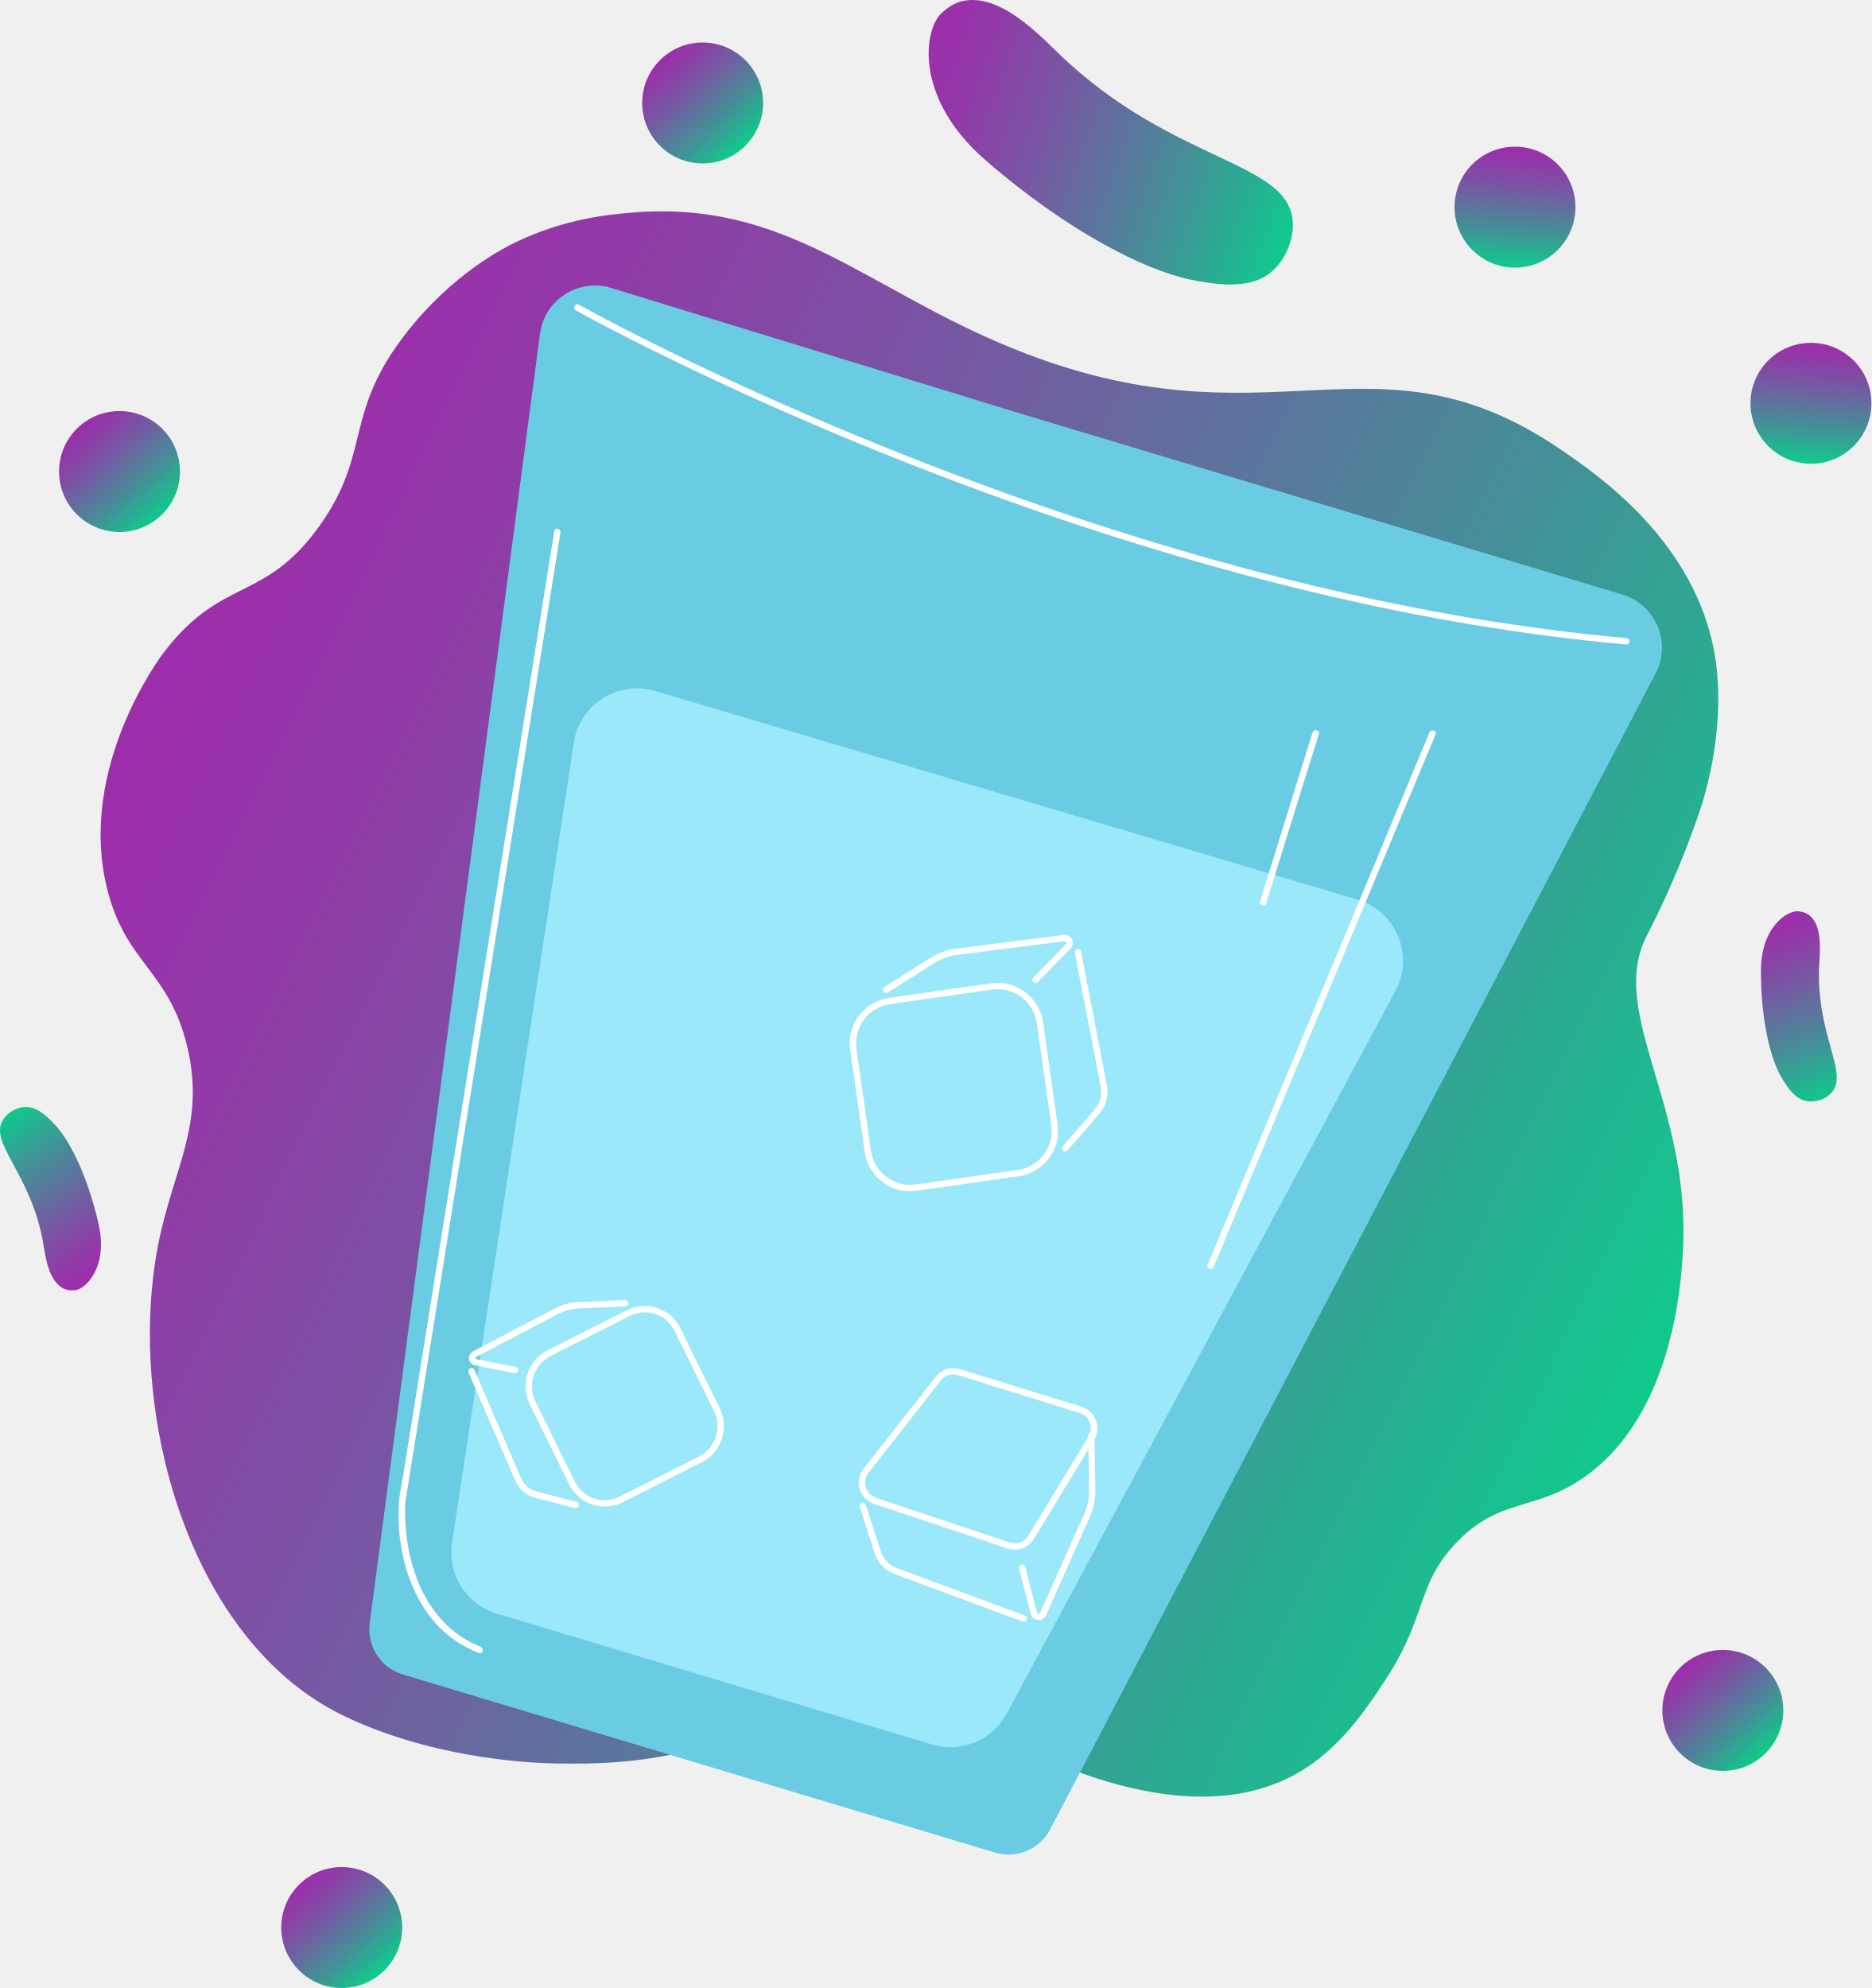
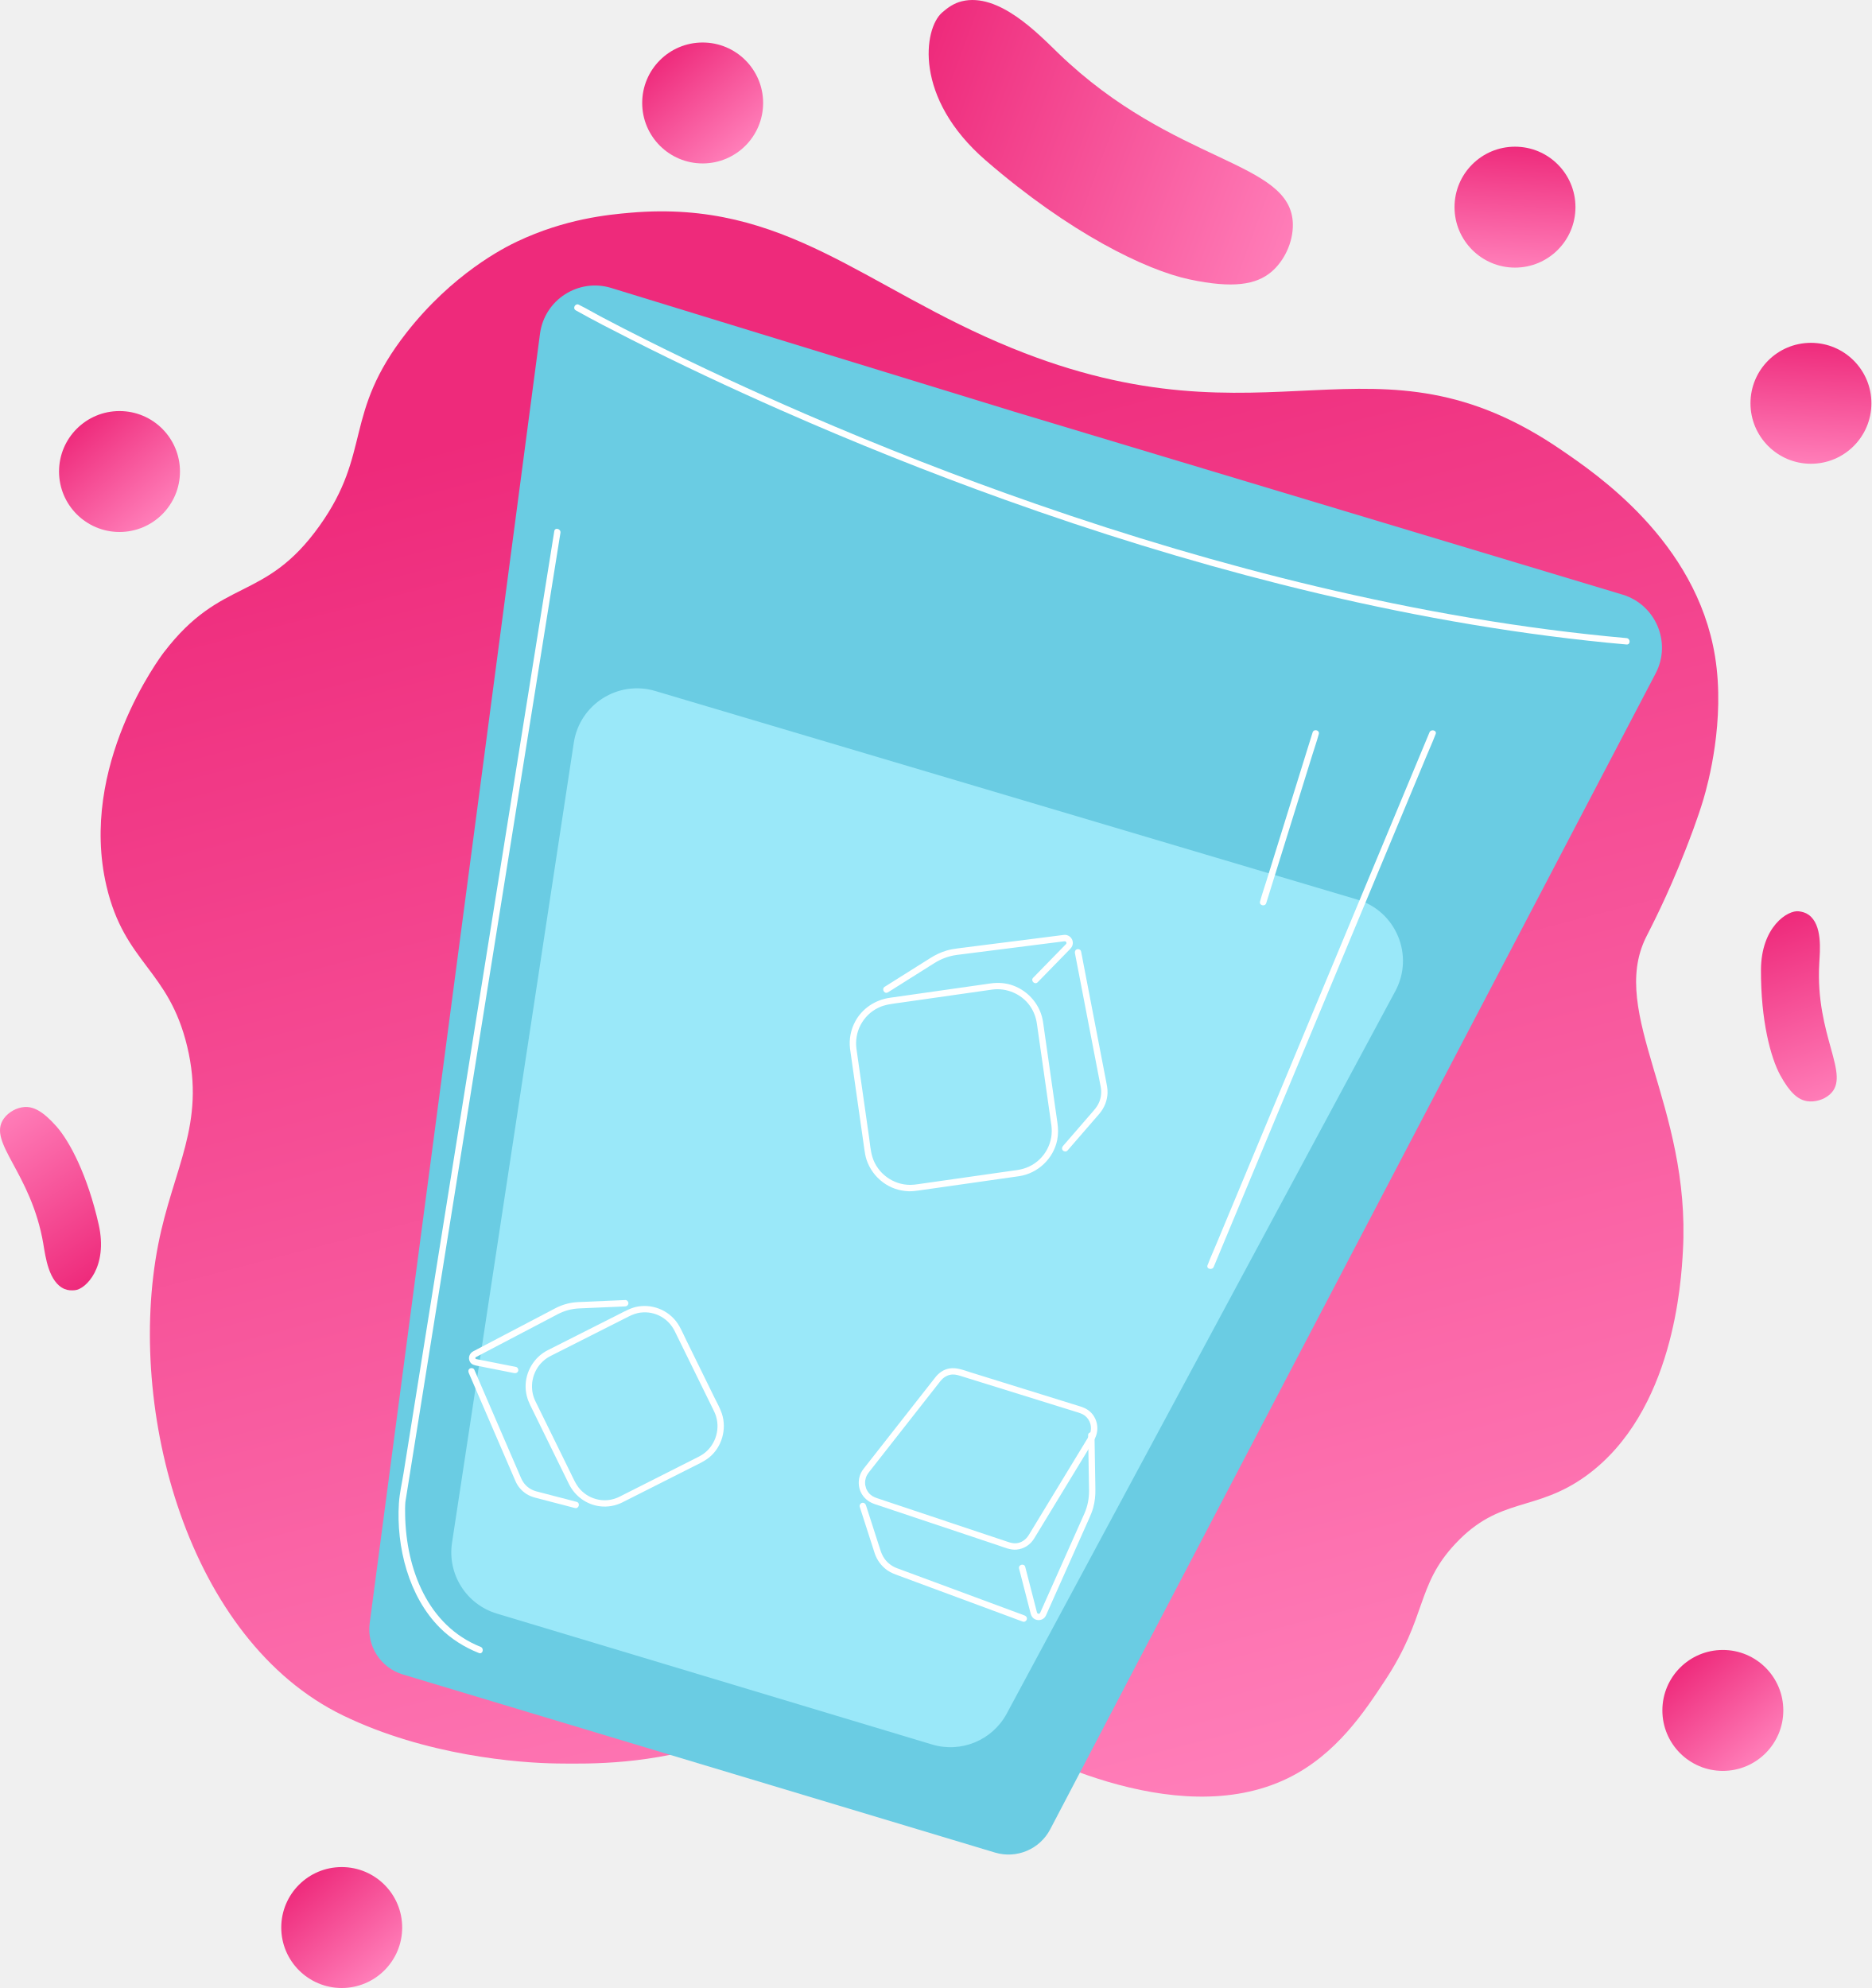
<svg xmlns="http://www.w3.org/2000/svg" xmlns:xlink="http://www.w3.org/1999/xlink" id="Capa_2" data-name="Capa 2" viewBox="0 0 1757 1866.56">
  <defs>
-     <linearGradient id="Degradado_sin_nombre_566" data-name="Degradado sin nombre 566" x1="4117.87" y1="-16465.17" x2="5682.46" y2="-16465.17" gradientTransform="translate(3720.8 -15948.86) rotate(26.24) scale(1 -1)" gradientUnits="userSpaceOnUse">
-       <stop offset="0" stop-color="#9e2dab" />
-       <stop offset=".13" stop-color="#9239a8" />
-       <stop offset=".37" stop-color="#745aa2" />
-       <stop offset=".7" stop-color="#439097" />
-       <stop offset="1" stop-color="#10c98d" />
+     <linearGradient id="Degradado_sin_nombre_2320" data-name="Degradado sin nombre 2320" x1="4503.46" y1="-15940.54" x2="5417.93" y2="-16999.53" gradientTransform="translate(3720.8 -15948.86) rotate(26.24) scale(1 -1)" gradientUnits="userSpaceOnUse">
+       <stop offset="0" stop-color="#ee2a7b" />
+       <stop offset="1" stop-color="#ff7db8" />
    </linearGradient>
-     <linearGradient id="Degradado_sin_nombre_566-2" data-name="Degradado sin nombre 566" x1="19062.07" y1="-14943.78" x2="19175.62" y2="-14943.78" gradientTransform="translate(17803.96 -17773.92) rotate(93.57) scale(1 -1)" xlink:href="#Degradado_sin_nombre_566" />
-     <linearGradient id="Degradado_sin_nombre_566-3" data-name="Degradado sin nombre 566" x1="18895.54" y1="-15232.55" x2="19009.1" y2="-15232.55" gradientTransform="translate(17803.96 -17773.92) rotate(93.57) scale(1 -1)" xlink:href="#Degradado_sin_nombre_566" />
-     <linearGradient id="Degradado_sin_nombre_566-4" data-name="Degradado sin nombre 566" x1="9341.82" y1="-17138.97" x2="9455.37" y2="-17138.97" gradientTransform="translate(7289.25 -18291.54) rotate(48.57) scale(1 -1)" xlink:href="#Degradado_sin_nombre_566" />
-     <linearGradient id="Degradado_sin_nombre_566-5" data-name="Degradado sin nombre 566" x1="9238.93" y1="-17778.43" x2="9352.48" y2="-17778.43" gradientTransform="translate(7289.25 -18291.54) rotate(48.57) scale(1 -1)" xlink:href="#Degradado_sin_nombre_566" />
-     <linearGradient id="Degradado_sin_nombre_566-6" data-name="Degradado sin nombre 566" x1="11107.16" y1="-17419.67" x2="11220.72" y2="-17419.67" gradientTransform="translate(7289.25 -18291.54) rotate(48.57) scale(1 -1)" xlink:href="#Degradado_sin_nombre_566" />
-     <linearGradient id="Degradado_sin_nombre_566-7" data-name="Degradado sin nombre 566" x1="10401.9" y1="-18526.7" x2="10515.45" y2="-18526.7" gradientTransform="translate(7289.25 -18291.54) rotate(48.57) scale(1 -1)" xlink:href="#Degradado_sin_nombre_566" />
-     <linearGradient id="Degradado_sin_nombre_566-8" data-name="Degradado sin nombre 566" x1="8968.7" y1="-20151.27" x2="9143.07" y2="-20151.27" gradientTransform="translate(17384.67 -14602.91) rotate(69.46) scale(1 -1)" xlink:href="#Degradado_sin_nombre_566" />
-     <linearGradient id="Degradado_sin_nombre_566-9" data-name="Degradado sin nombre 566" x1="7441.94" y1="5381.72" x2="7616.31" y2="5381.72" gradientTransform="translate(8688.91 4438.19) rotate(-123.45) scale(1 -1)" xlink:href="#Degradado_sin_nombre_566" />
-     <linearGradient id="Degradado_sin_nombre_566-10" data-name="Degradado sin nombre 566" x1="3203.36" y1="-15515.97" x2="3587.97" y2="-15515.97" gradientTransform="translate(3195.14 -15596.87) rotate(20.15) scale(1 -1)" xlink:href="#Degradado_sin_nombre_566" />
+     <linearGradient id="Degradado_sin_nombre_2320-2" data-name="Degradado sin nombre 2320" x1="19062.07" y1="-14943.78" x2="19175.62" y2="-14943.78" gradientTransform="translate(17803.96 -17773.92) rotate(93.57) scale(1 -1)" xlink:href="#Degradado_sin_nombre_2320" />
+     <linearGradient id="Degradado_sin_nombre_2320-3" data-name="Degradado sin nombre 2320" x1="18895.54" y1="-15232.55" x2="19009.1" y2="-15232.55" gradientTransform="translate(17803.96 -17773.92) rotate(93.57) scale(1 -1)" xlink:href="#Degradado_sin_nombre_2320" />
+     <linearGradient id="Degradado_sin_nombre_2320-4" data-name="Degradado sin nombre 2320" x1="9341.82" y1="-17138.97" x2="9455.37" y2="-17138.97" gradientTransform="translate(7289.25 -18291.54) rotate(48.57) scale(1 -1)" xlink:href="#Degradado_sin_nombre_2320" />
+     <linearGradient id="Degradado_sin_nombre_2320-5" data-name="Degradado sin nombre 2320" x1="9238.93" y1="-17778.43" x2="9352.48" y2="-17778.43" gradientTransform="translate(7289.25 -18291.54) rotate(48.57) scale(1 -1)" xlink:href="#Degradado_sin_nombre_2320" />
+     <linearGradient id="Degradado_sin_nombre_2320-6" data-name="Degradado sin nombre 2320" x1="11107.16" y1="-17419.67" x2="11220.72" y2="-17419.67" gradientTransform="translate(7289.25 -18291.54) rotate(48.57) scale(1 -1)" xlink:href="#Degradado_sin_nombre_2320" />
+     <linearGradient id="Degradado_sin_nombre_2320-7" data-name="Degradado sin nombre 2320" x1="10401.9" y1="-18526.7" x2="10515.45" y2="-18526.7" gradientTransform="translate(7289.25 -18291.54) rotate(48.57) scale(1 -1)" xlink:href="#Degradado_sin_nombre_2320" />
+     <linearGradient id="Degradado_sin_nombre_2320-8" data-name="Degradado sin nombre 2320" x1="8968.7" y1="-20151.27" x2="9143.07" y2="-20151.27" gradientTransform="translate(17384.67 -14602.91) rotate(69.46) scale(1 -1)" xlink:href="#Degradado_sin_nombre_2320" />
+     <linearGradient id="Degradado_sin_nombre_2320-9" data-name="Degradado sin nombre 2320" x1="7441.94" y1="5381.72" x2="7616.31" y2="5381.72" gradientTransform="translate(8688.91 4438.19) rotate(-123.45) scale(1 -1)" xlink:href="#Degradado_sin_nombre_2320" />
+     <linearGradient id="Degradado_sin_nombre_2320-10" data-name="Degradado sin nombre 2320" x1="3203.36" y1="-15515.97" x2="3587.97" y2="-15515.97" gradientTransform="translate(3195.14 -15596.87) rotate(20.15) scale(1 -1)" xlink:href="#Degradado_sin_nombre_2320" />
  </defs>
-   <g id="cartaagua">
+   <g id="fondo_4">
    <g>
-       <path d="m154.05,612.2c-3.56,4.65-80.48,107.15-54.08,219.76,17.07,72.83,58.39,77.97,75.8,150.67,17.5,73.1-13.21,114.11-27.26,186-30.23,154.61,27.63,371.42,173.73,442.13,77.9,37.7,164.67,44.53,200.67,45,32.61.43,87.69,1.16,153.5-20.61,81.94-27.1,104.94-64.08,160.59-58.65,36.57,3.56,43.67,21.19,94.87,49.82,26.27,14.69,170.43,95.31,277.26,43.26,45.8-22.31,72.41-63.34,90.89-91.26,40.12-60.58,29.24-89.33,66.46-128.99,41.86-44.61,75.27-29.19,122.93-63.84,82.3-59.85,89.06-182.95,90.62-210.99,7.59-136.61-69.95-222.81-34.72-294.32,3.58-7.26,19.54-37.14,36.94-81.7,3.26-8.34,11.62-29.71,17.09-48.19,4.09-13.83,20.65-73.59,10.83-134.07-17.62-108.43-112.67-171.97-143.42-193.14-177.11-121.94-273.5,2.85-516.7-96.25-138.57-56.46-211.89-139.68-357.9-127.12-21.06,1.81-61.36,5.63-106.61,27.05-12.58,5.95-60.66,30.3-103.97,85.69-59.76,76.42-32.16,112.05-81.64,181.34-51.58,72.23-91.43,47.31-145.87,118.43Z" style="fill: url(#Degradado_sin_nombre_566);" />
-       <circle cx="1700.23" cy="378.66" r="56.77" style="fill: url(#Degradado_sin_nombre_566-2);" />
-       <circle cx="1422.37" cy="194.5" r="56.77" style="fill: url(#Degradado_sin_nombre_566-3);" />
-       <circle cx="659.7" cy="96.68" r="56.77" style="fill: url(#Degradado_sin_nombre_566-4);" />
-       <circle cx="112.2" cy="442.72" r="56.77" style="fill: url(#Degradado_sin_nombre_566-5);" />
-       <circle cx="1617.51" cy="1605.94" r="56.77" style="fill: url(#Degradado_sin_nombre_566-6);" />
-       <circle cx="320.83" cy="1809.79" r="56.77" style="fill: url(#Degradado_sin_nombre_566-7);" />
-       <path d="m1708.04,904.48c.7-11.99,3.14-36.23-10.03-45.61-2.83-2.02-5.98-2.78-9.09-3.22-10.29-1.47-35.48,14.38-35.62,55.14-.16,47.21,9.01,82.1,18.12,98.76,9.18,16.78,16.86,22.99,25.07,24.33,7.2,1.18,15.76-1.21,21.45-6.28,20.35-18.14-13.86-54.69-9.89-123.11Z" style="fill: url(#Degradado_sin_nombre_566-8);" />
-       <path d="m40.7,1168.09c2,11.84,5.04,36.01,19.98,42.21,3.21,1.33,6.45,1.37,9.58,1.11,10.36-.86,31.37-21.95,22.39-61.71-10.4-46.05-27.14-78.01-39.74-92.2-12.7-14.31-21.57-18.63-29.87-18.11-7.28.46-15.09,4.7-19.5,10.92-15.78,22.23,25.74,50.21,37.17,117.79Z" style="fill: url(#Degradado_sin_nombre_566-9);" />
-       <path d="m993.67,50.01c-19.05-18.4-56.09-57.34-90.72-48.8-7.45,1.84-13.25,6.01-18.47,10.58-17.26,15.09-26.96,80.02,41.02,138.86,78.73,68.15,150.29,102.97,191.24,111.68,41.27,8.78,62.69,4.85,76.75-6.94,12.33-10.34,20.63-28.1,20.33-44.91-1.09-60.12-111.42-55.45-220.15-160.47Z" style="fill: url(#Degradado_sin_nombre_566-10);" />
+       <path d="m154.05,612.2c-3.56,4.65-80.48,107.15-54.08,219.76,17.07,72.83,58.39,77.97,75.8,150.67,17.5,73.1-13.21,114.11-27.26,186-30.23,154.61,27.63,371.42,173.73,442.13,77.9,37.7,164.67,44.53,200.67,45,32.61.43,87.69,1.16,153.5-20.61,81.94-27.1,104.94-64.08,160.59-58.65,36.57,3.56,43.67,21.19,94.87,49.82,26.27,14.69,170.43,95.31,277.26,43.26,45.8-22.31,72.41-63.34,90.89-91.26,40.12-60.58,29.24-89.33,66.46-128.99,41.86-44.61,75.27-29.19,122.93-63.84,82.3-59.85,89.06-182.95,90.62-210.99,7.59-136.61-69.95-222.81-34.72-294.32,3.58-7.26,19.54-37.14,36.94-81.7,3.26-8.34,11.62-29.71,17.09-48.19,4.09-13.83,20.65-73.59,10.83-134.07-17.62-108.43-112.67-171.97-143.42-193.14-177.11-121.94-273.5,2.85-516.7-96.25-138.57-56.46-211.89-139.68-357.9-127.12-21.06,1.81-61.36,5.63-106.61,27.05-12.58,5.95-60.66,30.3-103.97,85.69-59.76,76.42-32.16,112.05-81.64,181.34-51.58,72.23-91.43,47.31-145.87,118.43Z" style="fill: url(#Degradado_sin_nombre_2320);" />
+       <circle cx="1700.23" cy="378.66" r="56.77" style="fill: url(#Degradado_sin_nombre_2320-2);" />
+       <circle cx="1422.37" cy="194.5" r="56.77" style="fill: url(#Degradado_sin_nombre_2320-3);" />
+       <circle cx="659.7" cy="96.68" r="56.77" style="fill: url(#Degradado_sin_nombre_2320-4);" />
+       <circle cx="112.2" cy="442.72" r="56.77" style="fill: url(#Degradado_sin_nombre_2320-5);" />
+       <circle cx="1617.51" cy="1605.94" r="56.77" style="fill: url(#Degradado_sin_nombre_2320-6);" />
+       <circle cx="320.83" cy="1809.79" r="56.77" style="fill: url(#Degradado_sin_nombre_2320-7);" />
+       <path d="m1708.04,904.48c.7-11.99,3.14-36.23-10.03-45.61-2.83-2.02-5.98-2.78-9.09-3.22-10.29-1.47-35.48,14.38-35.62,55.14-.16,47.21,9.01,82.1,18.12,98.76,9.18,16.78,16.86,22.99,25.07,24.33,7.2,1.18,15.76-1.21,21.45-6.28,20.35-18.14-13.86-54.69-9.89-123.11Z" style="fill: url(#Degradado_sin_nombre_2320-8);" />
+       <path d="m40.7,1168.09c2,11.84,5.04,36.01,19.98,42.21,3.21,1.33,6.45,1.37,9.58,1.11,10.36-.86,31.37-21.95,22.39-61.71-10.4-46.05-27.14-78.01-39.74-92.2-12.7-14.31-21.57-18.63-29.87-18.11-7.28.46-15.09,4.7-19.5,10.92-15.78,22.23,25.74,50.21,37.17,117.79Z" style="fill: url(#Degradado_sin_nombre_2320-9);" />
+       <path d="m993.67,50.01c-19.05-18.4-56.09-57.34-90.72-48.8-7.45,1.84-13.25,6.01-18.47,10.58-17.26,15.09-26.96,80.02,41.02,138.86,78.73,68.15,150.29,102.97,191.24,111.68,41.27,8.78,62.69,4.85,76.75-6.94,12.33-10.34,20.63-28.1,20.33-44.91-1.09-60.12-111.42-55.45-220.15-160.47Z" style="fill: url(#Degradado_sin_nombre_2320-10);" />
    </g>
    <g id="Capa_22" data-name="Capa 22">
      <g>
        <path d="m1107.94,433.37l-155.34-46.72-378.71-116.27c-30.79-9.45-62.69,11.03-66.91,42.96l-159.89,1210.76c-2.84,21.47,10.32,41.83,31.06,48.06l556,167.23c20.27,6.1,42.01-3.05,51.83-21.8l568.42-1085.28c15.18-28.98.19-64.61-31.13-74.03l-415.33-124.92Z" style="fill: #6acce3;" />
        <path d="m466.45,1515.02l408.6,122.9c27.32,8.22,56.65-3.93,70.16-29.05l364.8-678.29c18.03-33.52.71-75.14-35.77-85.98l-659.06-195.82c-34.92-10.38-70.96,12.49-76.45,48.51l-114.34,751.21c-4.5,29.55,13.43,57.91,42.06,66.52Z" style="fill: #9ae8f9;" />
        <path d="m520.39,498.69c-1.7,10.62-3.4,21.24-5.1,31.86-4.57,28.55-9.14,57.09-13.7,85.64-6.58,41.11-13.15,82.22-19.73,123.32-7.77,48.58-15.55,97.16-23.32,145.74s-16.29,101.8-24.43,152.7c-7.71,48.21-15.43,96.42-23.14,144.63-6.4,40.03-12.81,80.05-19.21,120.08-4.3,26.86-8.59,53.71-12.89,80.57-1.5,9.35-3.76,18.9-4.36,28.36-2.57,40.73,9.15,87.42,38.54,116.79,10.43,10.42,22.94,18.23,36.6,23.68,3.59,1.43,5.14-4.37,1.6-5.79-49.85-19.86-69.9-73.32-70.88-123.53-.08-4.2-.11-8.44.23-12.63-.13,1.58.07-.42.18-1.07.83-5.1,1.63-10.2,2.45-15.29,3.81-23.79,7.61-47.59,11.42-71.38,6.03-37.72,12.07-75.43,18.1-113.15,7.45-46.58,14.91-93.17,22.36-139.75,8.06-50.4,16.13-100.8,24.19-151.2s15.68-98.01,23.52-147.01c6.86-42.9,13.73-85.8,20.59-128.71,5.04-31.49,10.08-62.99,15.12-94.48,2.44-15.26,4.92-30.52,7.33-45.78.11-.67.21-1.33.32-2,.6-3.78-5.18-5.4-5.79-1.6h0Z" style="fill: #fff;" />
        <path d="m540.57,291.39c16.92,9.5,34.23,18.35,51.53,27.13,46.41,23.55,93.54,45.67,141.15,66.67,68.95,30.42,138.97,58.46,209.9,83.92,85.22,30.58,171.81,57.43,259.61,79.55,94.66,23.85,190.8,42.2,287.86,52.85,12.15,1.33,24.31,2.54,36.49,3.62,3.84.34,3.82-5.66,0-6-98.03-8.75-195.21-25.71-290.92-48.47-89.02-21.16-176.83-47.34-263.24-77.39-73.12-25.43-145.29-53.63-216.33-84.39-50.34-21.79-100.16-44.83-149.22-69.38-14.58-7.3-29.1-14.72-43.51-22.35-6.5-3.44-12.86-7.3-19.47-10.51-.28-.14-.55-.31-.82-.46-3.37-1.89-6.4,3.29-3.03,5.18h0Z" style="fill: #fff;" />
        <path d="m1232.36,687.68c-1.64,5.27-3.28,10.54-4.92,15.81-3.93,12.65-7.87,25.3-11.8,37.95-4.76,15.3-9.51,30.59-14.27,45.89-4.09,13.15-8.18,26.31-12.27,39.46-2,6.42-4.23,12.81-6,19.3-.02.09-.06.18-.08.27-1.15,3.7,4.64,5.28,5.79,1.6,1.64-5.27,3.28-10.54,4.92-15.81,3.93-12.65,7.87-25.3,11.8-37.95,4.76-15.3,9.51-30.59,14.27-45.89,4.09-13.15,8.18-26.31,12.27-39.46,2-6.42,4.23-12.81,6-19.3.02-.09.06-.18.08-.27,1.15-3.7-4.64-5.28-5.79-1.6h0Z" style="fill: #fff;" />
        <path d="m1342.07,687.68c-1.86,4.48-3.73,8.95-5.59,13.43-5.05,12.13-10.11,24.26-15.16,36.39-7.47,17.93-14.94,35.86-22.4,53.79-9.14,21.94-18.28,43.89-27.42,65.83-9.95,23.88-19.9,47.76-29.84,71.65l-30.31,72.77c-9.39,22.55-18.78,45.09-28.18,67.64-7.94,19.06-15.88,38.11-23.81,57.17-5.72,13.74-11.45,27.49-17.17,41.23-2.69,6.47-5.63,12.89-8.1,19.44-.11.28-.23.55-.35.83-1.48,3.56,4.32,5.11,5.79,1.6,1.86-4.48,3.73-8.95,5.59-13.43,5.05-12.13,10.11-24.26,15.16-36.39,7.47-17.93,14.94-35.86,22.4-53.79,9.14-21.94,18.28-43.89,27.42-65.83,9.95-23.88,19.9-47.76,29.84-71.65,10.1-24.26,20.21-48.52,30.31-72.77,9.39-22.55,18.78-45.09,28.18-67.64,7.94-19.06,15.88-38.11,23.81-57.17,5.72-13.74,11.45-27.49,17.17-41.23,2.69-6.47,5.63-12.89,8.1-19.44.11-.28.23-.55.35-.83,1.48-3.56-4.32-5.11-5.79-1.6h0Z" style="fill: #fff;" />
        <g>
          <path d="m955.22,1098.54c-5.23.74-10.45,1.49-15.68,2.23-11.37,1.62-22.73,3.24-34.1,4.86-11.01,1.57-22.02,3.14-33.03,4.71-3.39.48-6.78.97-10.17,1.45-2.68.38-4.74.68-7.47.7-16.1.12-30.95-10.64-35.69-26.11-1.82-5.93-2.26-12.44-3.14-18.55-1.56-10.97-3.13-21.93-4.69-32.9s-3.25-22.78-4.87-34.17c-.78-5.44-1.6-10.88-2.33-16.33-.98-7.39.4-15.37,3.89-22.01,3.73-7.1,9.4-12.65,16.63-16.22,6.26-3.1,13.79-3.79,20.89-4.8,10.47-1.49,20.95-2.98,31.42-4.48,11.68-1.66,23.35-3.33,35.03-4.99,6.5-.93,13.01-1.85,19.51-2.78,13.49-1.93,27.69,4.06,35.55,15.29,3.62,5.17,5.66,10.64,6.57,16.95.31,2.17.62,4.33.93,6.5,1.41,9.89,2.82,19.77,4.23,29.66,1.69,11.87,3.38,23.74,5.07,35.61,1.06,7.47,2.13,14.94,3.19,22.42.06.43.13.86.18,1.29.18,1.33.31,3.48.3,5.14-.01,2.13-.19,4.19-.51,5.98-1.42,7.96-5.15,14.97-10.89,20.51s-12.85,8.87-20.84,10.04c-1.6.24-2.49,2.27-2.1,3.69.47,1.72,2.08,2.33,3.69,2.1,17.59-2.58,32.27-16.47,35.77-33.92,1.08-5.37,1-10.67.23-16.07l-1.14-7.98c-1.51-10.57-3.01-21.14-4.52-31.71l-5.07-35.58c-.92-6.45-1.83-12.89-2.76-19.34-2.25-15.68-13.2-28.91-28.02-34.36-6.83-2.51-14.11-3.03-21.28-2.01-2.03.29-4.07.58-6.1.87-9.9,1.41-19.81,2.82-29.71,4.23-12.1,1.72-24.2,3.45-36.3,5.17-7.47,1.06-14.94,2.13-22.41,3.19-13.73,1.96-25.95,9.96-32.57,22.29-4.15,7.73-5.92,16.69-4.85,25.41.23,1.89.53,3.77.79,5.66,1.31,9.2,2.62,18.4,3.93,27.59,1.73,12.16,3.47,24.32,5.2,36.48,1.2,8.4,2.39,16.79,3.59,25.19.46,3.23.98,6.42,2.02,9.53,2.83,8.46,8.2,15.76,15.33,21.09s15.58,8.15,24.28,8.42c3.41.11,6.77-.35,10.13-.83,8.41-1.2,16.82-2.4,25.23-3.59,12.16-1.73,24.32-3.47,36.48-5.2,9.2-1.31,18.4-2.62,27.59-3.93,1.39-.2,2.77-.39,4.16-.59,1.61-.23,2.49-2.27,2.1-3.69-.47-1.73-2.08-2.32-3.69-2.1Z" style="fill: #fff;" />
          <path d="m833.63,931.73c5.11-3.22,10.22-6.43,15.33-9.65,7.93-4.99,15.86-9.98,23.79-14.98,1.55-.98,3.1-1.96,4.66-2.93,6.31-3.95,13.38-6.56,20.77-7.56,4.09-.55,8.19-1.04,12.29-1.56,8.78-1.11,17.55-2.23,26.33-3.34,10.08-1.28,20.17-2.56,30.25-3.84,8.01-1.02,16.03-2.04,24.04-3.05l6.53-.83c.45-.06.89-.12,1.34-.17.35-.04.69-.07,1.04-.05-.66-.04.72.28.12,0,.16.07.77.49.6.35-.26-.23.49.67.13.13.1.15.18.3.27.45.41.67-.1-.28.05.14.1.29.14.74.05.91-.04.07-.21.54,0,.07-.08.17-.18.35-.29.5.18-.27-.02,0-.11.11-.12.13-.25.26-.38.39l-2.33,2.39-8.89,9.11c-6.04,6.19-12.08,12.38-18.12,18.57-.37.37-.73.75-1.1,1.12-2.7,2.77,1.54,7.01,4.24,4.24,4.79-4.91,9.58-9.82,14.37-14.73,5.42-5.55,10.88-11.07,16.26-16.67,1.85-1.92,2.71-4.33,2.23-6.99-.67-3.7-4.27-6.45-8.02-6.09-1.03.1-2.06.26-3.09.39-6.71.85-13.42,1.7-20.13,2.56-9.96,1.26-19.91,2.53-29.87,3.79-9.69,1.23-19.39,2.46-29.08,3.69-5.8.74-11.6,1.47-17.41,2.21-3.65.46-7.27,1.05-10.81,2.09-5.44,1.61-10.53,4.07-15.31,7.08-6.86,4.32-13.71,8.63-20.57,12.95s-13.99,8.81-20.99,13.21c-.41.26-.81.51-1.22.77-3.26,2.05-.25,7.25,3.03,5.18h0Z" style="fill: #fff;" />
          <path d="m1009.22,894.94c.43,2.23.86,4.46,1.29,6.69,1.11,5.77,2.23,11.54,3.34,17.31,1.54,7.98,3.08,15.95,4.61,23.93l5.05,26.19c1.57,8.14,3.14,16.28,4.71,24.42,1.19,6.18,2.38,12.36,3.57,18.54.55,2.84,1.1,5.68,1.64,8.53.92,4.81.39,9.86-1.49,14.38-1.24,2.98-3.13,5.51-5.22,7.92-4.76,5.49-9.52,10.99-14.28,16.48-4.56,5.26-9.12,10.52-13.67,15.78-.26.3-.52.6-.79.91-1.06,1.22-1.2,3.04,0,4.24,1.08,1.08,3.18,1.23,4.24,0,3.45-3.98,6.9-7.97,10.35-11.95,5.4-6.23,10.8-12.47,16.2-18.7,1.11-1.28,2.23-2.56,3.33-3.85,4.75-5.55,7.55-12.47,7.74-19.8.11-4.02-.82-7.96-1.57-11.88l-3.14-16.26c-1.5-7.77-3-15.54-4.5-23.31-1.69-8.79-3.39-17.57-5.08-26.36s-3.22-16.71-4.83-25.07c-1.25-6.49-2.5-12.98-3.75-19.47-.63-3.27-1.19-6.57-1.9-9.83-.03-.15-.06-.29-.08-.44-.31-1.59-2.22-2.5-3.69-2.1-1.66.46-2.4,2.09-2.1,3.69h0Z" style="fill: #fff;" />
        </g>
        <g>
          <path d="m815.14,1383.14c3.12-3.97,6.23-7.94,9.35-11.92,7.03-8.96,14.06-17.92,21.09-26.89,7.54-9.61,15.08-19.22,22.62-28.84,4.65-5.93,9.31-11.86,13.96-17.79.3-.39.61-.78.91-1.16,2.26-2.84,5.09-4.77,8.54-5.62s6.44-.21,9.78.83c7.02,2.18,14.04,4.37,21.07,6.55,11.51,3.58,23.02,7.16,34.53,10.73s22.83,7.1,34.25,10.65c6.99,2.17,13.98,4.34,20.97,6.52,3.18.99,5.69,2.08,7.95,4.44,4.67,4.87,5.44,12.28,1.91,18.18-2.79,4.67-5.66,9.31-8.49,13.96-6.04,9.93-12.07,19.86-18.11,29.78s-12.54,20.62-18.8,30.93c-3.59,5.9-7.18,11.8-10.77,17.71-2.65,4.35-6.91,7.4-11.78,7.78-2.97.23-5.4-.47-8.2-1.4-6.64-2.22-13.29-4.44-19.93-6.66-11.09-3.7-22.17-7.41-33.26-11.11-11.82-3.95-23.64-7.9-35.46-11.85-8.97-3-17.94-6-26.91-8.99l-6.87-2.3c-3.38-1.13-5.94-2.49-8.24-5.46.26.33-.32-.46-.41-.61-.28-.41-.54-.84-.78-1.28-.22-.39-.41-.79-.6-1.2-.24-.51.24.64-.11-.24-.07-.18-.14-.37-.21-.56-.31-.89-.56-1.8-.73-2.73-.05-.24-.09-.49-.12-.73.02.14.04.51,0-.09-.03-.5-.07-.99-.08-1.49,0-.4,0-.8.03-1.2.01-.25.04-.5.06-.75.01-.13.11-.77.03-.25.15-.9.36-1.8.64-2.67.33-1.01.39-1.18.91-2.16s1.11-1.86,1.77-2.72c.99-1.28.2-3.36-1.08-4.1-1.55-.91-3.11-.21-4.1,1.08-5.31,6.89-5.62,16.87-.8,24.12,2.87,4.3,6.98,7.06,11.82,8.68,5.94,1.98,11.88,3.97,17.82,5.95,10.91,3.65,21.83,7.29,32.74,10.94,12.09,4.04,24.19,8.08,36.28,12.12,9.48,3.17,18.96,6.33,28.43,9.5,5.52,1.84,11.65,4.66,17.56,4.14,7.03-.62,12.99-4.5,16.64-10.5l3.57-5.87c5.3-8.71,10.59-17.42,15.89-26.13,6.61-10.88,13.23-21.76,19.84-32.64,4.86-8,9.72-15.99,14.59-23.99.81-1.34,1.64-2.67,2.44-4.01,4.53-7.58,3.81-17.13-1.64-24.03-2.91-3.68-6.9-5.86-11.29-7.23-2.46-.76-4.92-1.53-7.38-2.29-9.68-3.01-19.36-6.02-29.04-9.02-12.21-3.79-24.42-7.59-36.63-11.38-10.01-3.11-20.01-6.22-30.02-9.33-6.48-2.01-13.1-4.85-20-3.66-5.36.93-9.82,4.09-13.12,8.3-1.67,2.13-3.34,4.26-5.01,6.38-6.54,8.34-13.08,16.68-19.63,25.02-7.84,9.99-15.67,19.98-23.51,29.97-5.56,7.08-11.11,14.17-16.67,21.25-.81,1.03-1.62,2.06-2.43,3.09-1,1.27-1.24,3,0,4.24,1.04,1.04,3.24,1.28,4.24,0Z" style="fill: #fff;" />
          <path d="m1021.61,1347.64c.1,6.04.2,12.07.3,18.11l.46,28.1c.03,1.84.07,3.67.09,5.51.1,7.44-1.33,14.89-4.35,21.7-1.72,3.87-3.45,7.73-5.17,11.6-3.62,8.13-7.24,16.25-10.86,24.38-4.13,9.28-8.27,18.56-12.4,27.84-3.26,7.32-6.53,14.65-9.79,21.97l-2.62,5.87c-.17.38-.33.77-.51,1.15-.01.02-.02.05-.03.07-.05.09-.02.06-.13.28-.07.13-.14.25-.22.38-.18.29.15-.3-.13.15-.21.34-.2.18,0,.04-.14.1-.29.18-.44.27-.41.26.31-.08-.35.1-.44.12.5,0,.05.01-.12,0-.26,0-.38.02-.48.06-.14.02.04.04-.21-.03-.41-.1-.61-.14-.42-.08.4.23.01.02-.15-.08-.3-.16-.44-.25-.28-.17.06.05.09.09-.13-.12-.25-.24-.37-.36.37.39-.2-.34-.27-.52.13.32.04.06,0-.12s-.09-.35-.14-.53l-.83-3.24-3.18-12.33c-2.16-8.38-4.32-16.75-6.48-25.13-.13-.51-.26-1.01-.39-1.52-.96-3.74-6.75-2.15-5.79,1.6,1.71,6.64,3.42,13.28,5.14,19.92,1.94,7.51,3.83,15.04,5.81,22.55.6,2.25,2,4.21,4.16,5.18,3.55,1.59,7.88.41,9.82-3.07.55-.97.94-2.06,1.39-3.07,2.72-6.1,5.44-12.21,8.16-18.31,4.07-9.15,8.15-18.29,12.22-27.44s7.98-17.91,11.97-26.87c2.42-5.42,4.83-10.85,7.25-16.27,1.43-3.22,2.77-6.47,3.7-9.88,1.56-5.66,2.13-11.49,2.03-17.35-.13-8.1-.27-16.2-.4-24.3s-.27-16.53-.41-24.8l-.02-1.44c-.06-3.86-6.06-3.87-6,0h0Z" style="fill: #fff;" />
          <path d="m961.96,1516.79c-2.17-.8-4.33-1.61-6.5-2.41-5.57-2.06-11.13-4.13-16.7-6.19-7.67-2.84-15.35-5.69-23.02-8.53-8.38-3.1-16.75-6.21-25.13-9.31-7.81-2.89-15.62-5.79-23.43-8.68-5.84-2.16-11.68-4.33-17.52-6.49-2.58-.95-5.16-1.9-7.73-2.86-4.41-1.66-8.6-4.79-11.34-8.61-1.96-2.73-3.11-5.48-4.12-8.6-2.23-6.93-4.46-13.86-6.69-20.78s-4.29-13.33-6.44-20c-.12-.38-.25-.76-.37-1.14-.5-1.54-2.08-2.54-3.69-2.1-1.51.42-2.59,2.14-2.1,3.69,1.63,5.05,3.26,10.11,4.88,15.16,2.53,7.87,5.07,15.73,7.6,23.6.5,1.57,1,3.14,1.51,4.7,2.15,6.56,6.29,12.16,11.92,16.14,3.51,2.48,7.53,3.83,11.51,5.31,5.08,1.88,10.17,3.77,15.25,5.65,7.44,2.76,14.87,5.51,22.31,8.27l25.26,9.36c8.07,2.99,16.15,5.98,24.22,8.97,6.28,2.33,12.55,4.65,18.83,6.98,3.15,1.17,6.28,2.41,9.45,3.5.14.05.28.1.42.15,1.52.56,3.29-.63,3.69-2.1.46-1.68-.57-3.13-2.1-3.69h0Z" style="fill: #fff;" />
        </g>
        <g>
          <path d="m584.59,1410.47c4.2-2.12,8.4-4.24,12.6-6.36,9.05-4.57,18.11-9.15,27.16-13.72,8.56-4.32,17.12-8.65,25.69-12.97,5.4-2.73,11.07-5.19,15.8-9.03,11.89-9.66,16.69-26.54,11.92-41.06-1.75-5.32-4.67-10.39-7.13-15.4-4.33-8.81-8.65-17.62-12.98-26.44s-8.83-17.99-13.24-26.98c-2.18-4.44-4.19-9.02-6.61-13.34-7.66-13.65-23.32-21-38.7-18.48-6.55,1.07-12.33,4.41-18.18,7.36-8.36,4.22-16.72,8.44-25.08,12.67-9.19,4.64-18.39,9.29-27.58,13.93-4.7,2.38-9.42,4.73-14.11,7.13-12.83,6.54-20.98,20.26-20.67,34.66.12,5.78,1.61,11.34,4.15,16.51.87,1.78,1.75,3.56,2.62,5.34,3.9,7.94,7.79,15.88,11.69,23.82,4.63,9.44,9.27,18.88,13.9,28.32,2.75,5.61,5.5,11.21,8.26,16.82,5.62,11.44,16.38,19.38,29.06,21.02,7.37.95,14.81-.47,21.44-3.78,1.45-.72,1.86-2.77,1.08-4.1-.86-1.48-2.65-1.8-4.1-1.08-1.62.81-2.94,1.34-4.74,1.9-.86.26-1.74.49-2.62.69-.44.1-.88.18-1.32.26-.22.04-.44.08-.66.11-.09.01-.51.08-.19.04-1.8.25-3.63.32-5.45.26-1.9-.06-3.06-.2-4.73-.53-6.78-1.35-12.62-4.64-17.26-9.73-3.87-4.24-6.29-10.05-8.9-15.37-4.06-8.27-8.12-16.53-12.17-24.8-4.48-9.12-8.96-18.25-13.44-27.37-2.44-4.97-4.88-9.93-7.32-14.91s-3.45-9.92-3.28-15.24c.06-1.89.2-3.16.52-4.8.33-1.73.8-3.43,1.38-5.09,1.03-2.91,2.76-6.15,4.86-8.85,1.84-2.37,4.66-5.02,7.25-6.75,1.27-.85,2.6-1.59,3.96-2.28,1.76-.89,3.53-1.78,5.29-2.67,7.76-3.92,15.52-7.84,23.28-11.76,9.22-4.66,18.45-9.32,27.67-13.98,5.67-2.86,11.34-5.73,17-8.59,3.32-1.68,7.27-3.04,10.69-3.45,1.75-.21,3.52-.28,5.28-.21,1.98.08,3.07.21,4.88.59,3.52.74,6.34,1.81,9.31,3.52,5.54,3.18,9.79,7.84,12.68,13.67.65,1.31,1.29,2.62,1.93,3.93,3.59,7.31,7.17,14.62,10.76,21.92,4.6,9.38,9.21,18.75,13.81,28.13,3.16,6.43,6.31,12.86,9.47,19.29,1.15,2.35,2.09,4.33,2.83,6.85,1.95,6.72,1.68,13.58-.75,20.24-.97,2.68-2.92,6.2-4.68,8.46-2.19,2.8-4.79,5.19-7.6,7.02-1.82,1.19-3.76,2.13-5.69,3.11-6.65,3.36-13.31,6.72-19.96,10.08-9.33,4.71-18.66,9.42-27.99,14.14-6.99,3.53-13.97,7.06-20.96,10.58-1.05.53-2.09,1.06-3.14,1.58-1.45.73-1.86,2.77-1.08,4.1.86,1.47,2.65,1.81,4.1,1.08Z" style="fill: #fff;" />
          <path d="m586.99,1220.63c-5.38.23-10.76.47-16.14.7-8.09.35-16.19.71-24.28,1.06-2.12.09-4.26.14-6.37.34-6.59.64-12.9,2.52-18.77,5.59-3.43,1.79-6.85,3.59-10.28,5.39-7.02,3.68-14.04,7.36-21.06,11.04-7.86,4.12-15.73,8.25-23.59,12.37-5.96,3.13-11.92,6.25-17.88,9.38l-4.24,2.22c-3.57,1.87-5.17,6.06-3.23,9.74,1.54,2.93,4.4,3.4,7.27,3.97,3.54.7,7.09,1.4,10.63,2.1,7.46,1.47,14.92,2.95,22.38,4.42.46.09.93.18,1.39.27,1.59.31,3.24-.45,3.69-2.1.41-1.47-.5-3.37-2.1-3.69-5.62-1.11-11.24-2.22-16.87-3.33-6.63-1.31-13.26-2.59-19.88-3.93-.13-.03-.27-.05-.4-.08,0,0-.76-.24-.45-.1.33.14-.54-.41-.24-.15.26.22-.44-.72-.07-.09-.04-.06-.19-.25-.18-.32.03-.33.11.37.03.03-.03-.12-.07-.24-.09-.36,0,.04.02.53.03.18,0-.31.13-.85-.01-.31.07-.25.28-.65.04-.22.09-.15.16-.3.26-.44-.23.32-.12.05.05.01-.41.11.17-.1.39-.22,1-.55,2.02-1.06,3.03-1.59,5.34-2.8,10.67-5.6,16.01-8.4,7.6-3.98,15.19-7.97,22.79-11.95s14.51-7.61,21.77-11.42c4.31-2.26,8.62-4.52,12.92-6.78,6.41-3.36,13.14-5.16,20.37-5.48s14.02-.61,21.03-.92,13.91-.61,20.87-.91c.39-.02.79-.03,1.18-.05,1.62-.07,3-1.33,3-3,0-1.57-1.37-3.07-3-3h0Z" style="fill: #fff;" />
          <path d="m440.09,1289.04c2.87,6.65,5.74,13.3,8.61,19.94,5.9,13.66,11.8,27.33,17.7,40.99,4.97,11.52,9.95,23.04,14.92,34.56.9,2.09,1.8,4.19,2.71,6.28,2.12,4.84,5.7,8.96,10.13,11.83,2.73,1.77,5.76,2.88,8.88,3.69,11.91,3.1,23.81,6.21,35.72,9.31.34.09.67.18,1.01.26,3.74.97,5.33-4.81,1.6-5.79-11.28-2.94-22.57-5.88-33.85-8.82-1.35-.35-2.71-.7-4.06-1.06-4.89-1.31-9.3-4.32-12.12-8.54-1.68-2.51-2.76-5.38-3.95-8.14-4.63-10.72-9.26-21.44-13.89-32.16-5.96-13.8-11.92-27.61-17.88-41.41-2.26-5.24-4.53-10.48-6.79-15.73-1.13-2.63-2.18-5.32-3.41-7.9-.06-.12-.1-.24-.15-.36-.64-1.49-2.83-1.82-4.1-1.08-1.54.9-1.72,2.61-1.08,4.1h0Z" style="fill: #fff;" />
        </g>
      </g>
    </g>
  </g>
</svg>
